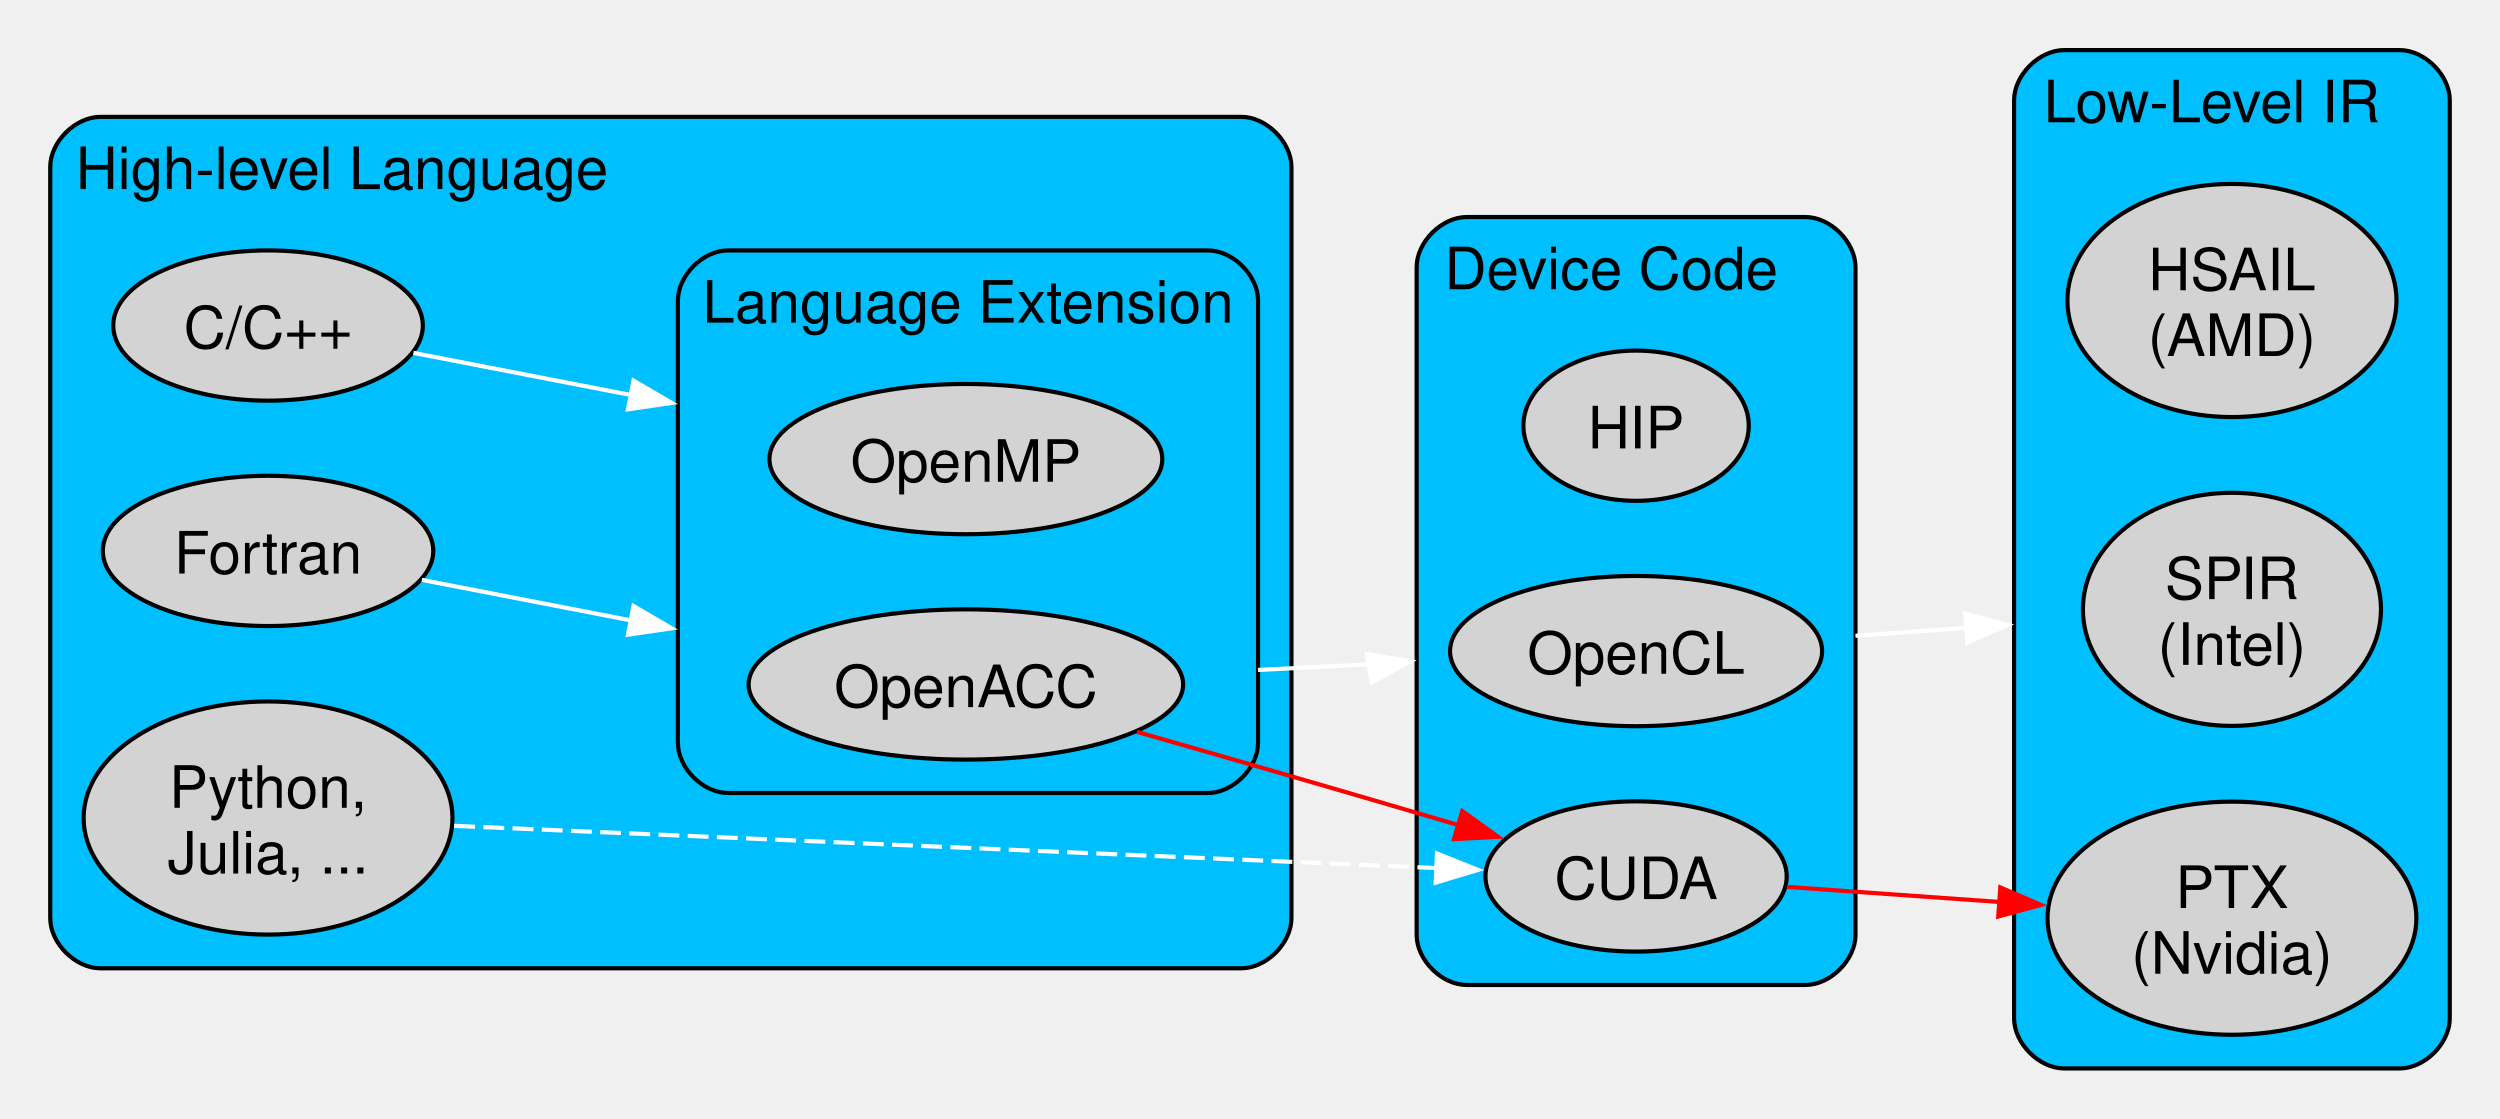
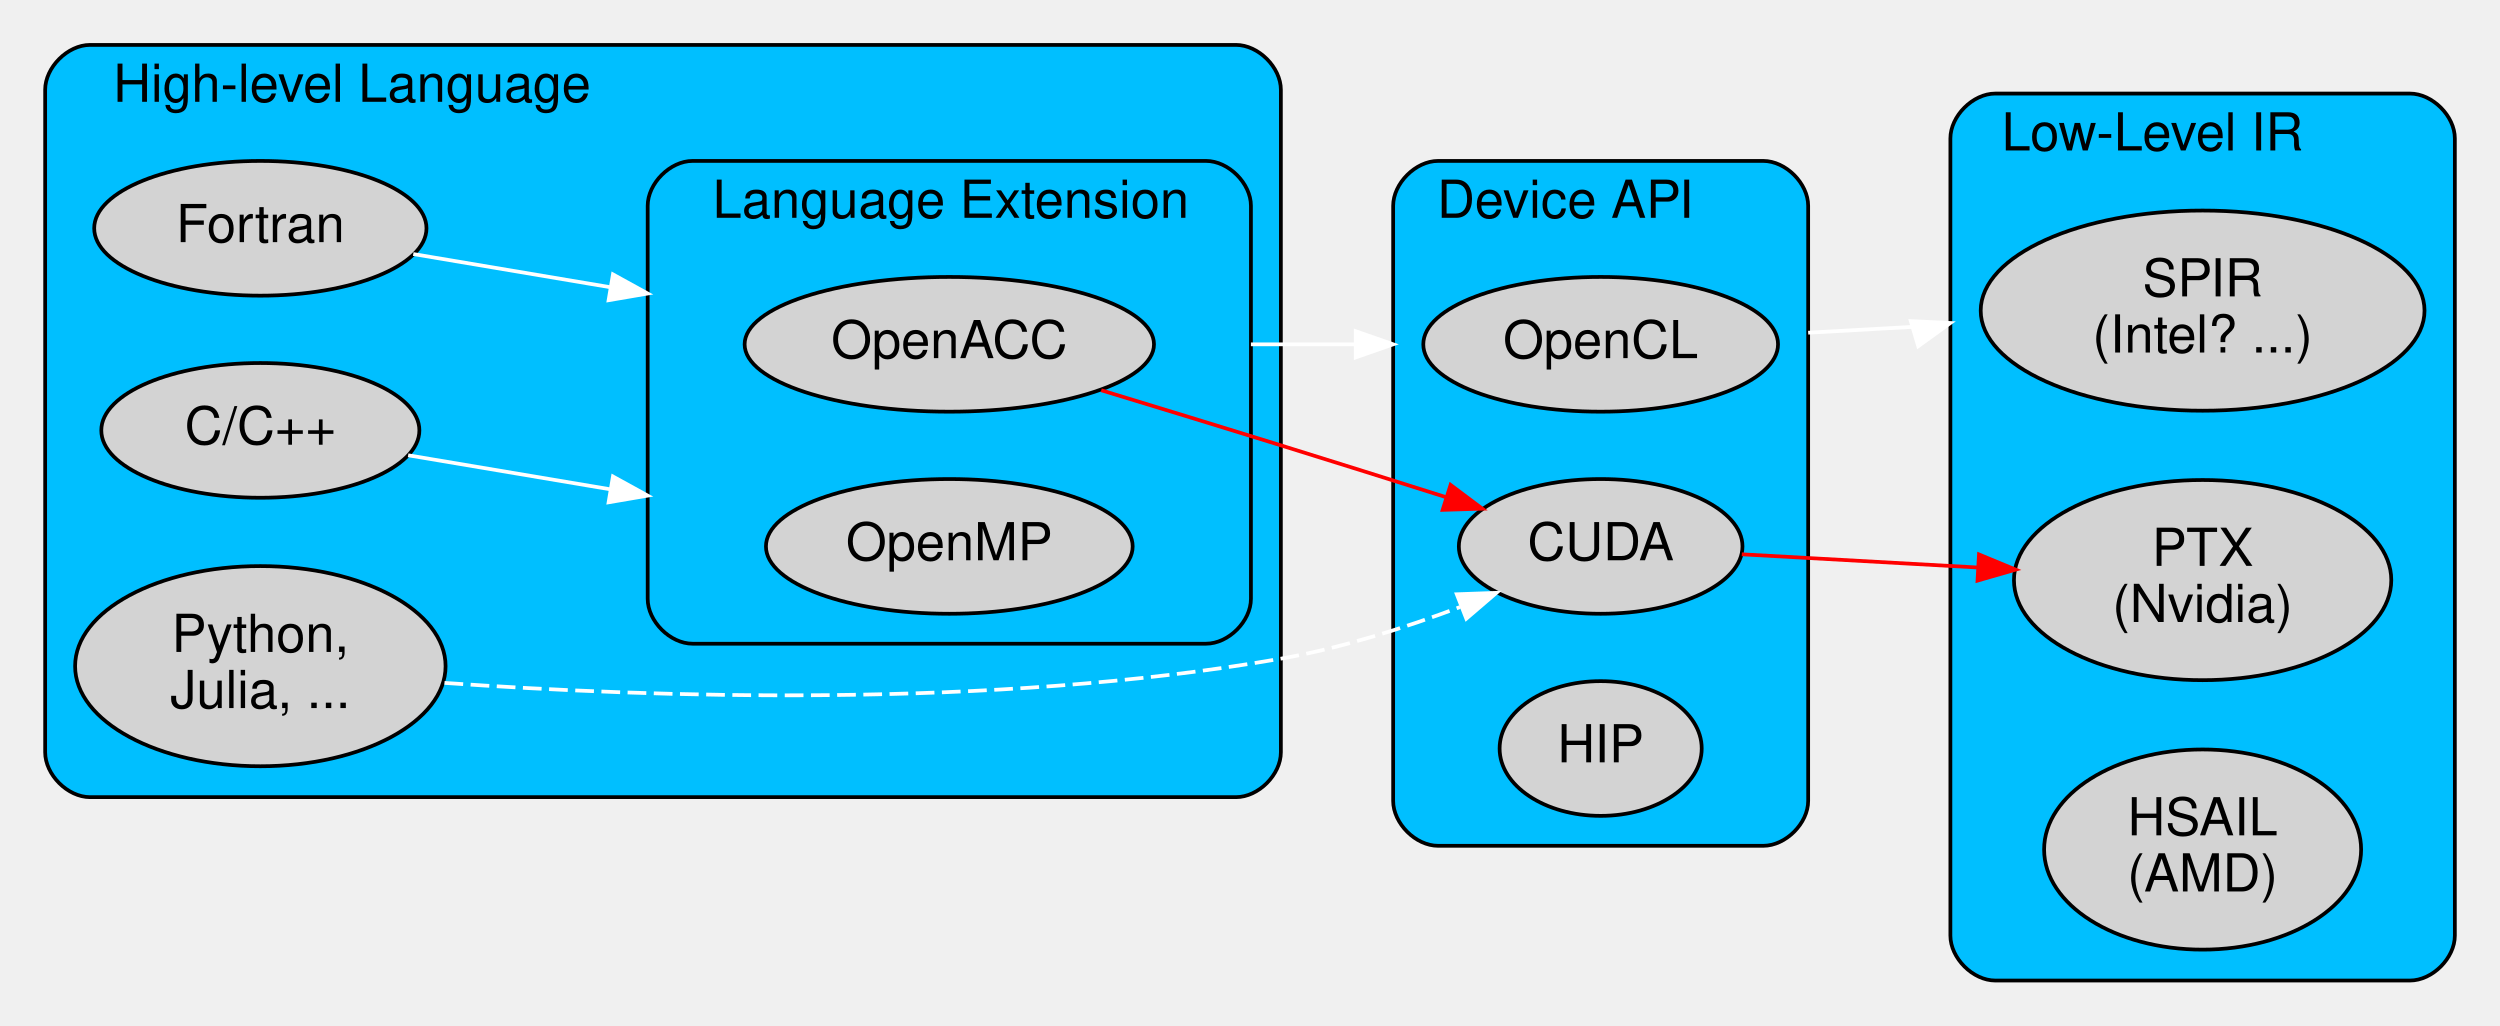
- <svg xmlns="http://www.w3.org/2000/svg" width="599pt" height="268pt" viewBox="0.00 0.00 598.93 268.00">
-   <g id="graph0" class="graph" transform="scale(1 1) rotate(0) translate(4 264)">
+ <svg xmlns="http://www.w3.org/2000/svg" width="668pt" height="274pt" viewBox="0.00 0.00 667.87 274.00">
+   <g id="graph0" class="graph" transform="scale(1 1) rotate(0) translate(4 270)">
+     <g id="clust3" class="cluster">
+       <path fill="#00bfff" stroke="#000000" d="M380.185,-44C380.185,-44 467.077,-44 467.077,-44 473.077,-44 479.077,-50 479.077,-56 479.077,-56 479.077,-215 479.077,-215 479.077,-221 473.077,-227 467.077,-227 467.077,-227 380.185,-227 380.185,-227 374.185,-227 368.185,-221 368.185,-215 368.185,-215 368.185,-56 368.185,-56 368.185,-50 374.185,-44 380.185,-44" />
+       <text text-anchor="middle" x="414.185" y="-211.8" font-family="Helvetica,sans-Serif" font-size="14.00" fill="#000000">Device API</text>
+     </g>
+     <g id="clust4" class="cluster">
+       <path fill="#00bfff" stroke="#000000" d="M529.077,-8C529.077,-8 639.871,-8 639.871,-8 645.871,-8 651.871,-14 651.871,-20 651.871,-20 651.871,-233 651.871,-233 651.871,-239 645.871,-245 639.871,-245 639.871,-245 529.077,-245 529.077,-245 523.077,-245 517.077,-239 517.077,-233 517.077,-233 517.077,-20 517.077,-20 517.077,-14 523.077,-8 529.077,-8" />
+       <text text-anchor="middle" x="571.077" y="-229.8" font-family="Helvetica,sans-Serif" font-size="14.00" fill="#000000">Low-Level IR</text>
+     </g>
    <g id="clust1" class="cluster">
-       <path fill="deepskyblue" stroke="black" d="M20,-32C20,-32 293.39,-32 293.39,-32 299.39,-32 305.39,-38 305.39,-44 305.39,-44 305.39,-224 305.39,-224 305.39,-230 299.39,-236 293.39,-236 293.39,-236 20,-236 20,-236 14,-236 8,-230 8,-224 8,-224 8,-44 8,-44 8,-38 14,-32 20,-32" />
-       <text text-anchor="middle" x="77.88" y="-218.7" font-family="Helvetica,sans-Serif" font-size="14.00">High-level Language</text>
+       <path fill="#00bfff" stroke="#000000" d="M20,-57C20,-57 326.185,-57 326.185,-57 332.185,-57 338.185,-63 338.185,-69 338.185,-69 338.185,-246 338.185,-246 338.185,-252 332.185,-258 326.185,-258 326.185,-258 20,-258 20,-258 14,-258 8,-252 8,-246 8,-246 8,-69 8,-69 8,-63 14,-57 20,-57" />
+       <text text-anchor="middle" x="90" y="-242.8" font-family="Helvetica,sans-Serif" font-size="14.00" fill="#000000">High-level Language</text>
    </g>
    <g id="clust2" class="cluster">
-       <path fill="deepskyblue" stroke="black" d="M170.39,-74C170.39,-74 285.39,-74 285.39,-74 291.39,-74 297.39,-80 297.39,-86 297.39,-86 297.39,-192 297.39,-192 297.39,-198 291.39,-204 285.39,-204 285.39,-204 170.39,-204 170.39,-204 164.39,-204 158.39,-198 158.39,-192 158.39,-192 158.39,-86 158.39,-86 158.39,-80 164.39,-74 170.39,-74" />
-       <text text-anchor="middle" x="227.89" y="-186.7" font-family="Helvetica,sans-Serif" font-size="14.00">Language Extension</text>
-     </g>
-     <g id="clust3" class="cluster">
-       <path fill="deepskyblue" stroke="black" d="M347.39,-28C347.39,-28 428.54,-28 428.54,-28 434.54,-28 440.54,-34 440.54,-40 440.54,-40 440.54,-200 440.54,-200 440.54,-206 434.54,-212 428.54,-212 428.54,-212 347.39,-212 347.39,-212 341.39,-212 335.39,-206 335.39,-200 335.39,-200 335.39,-40 335.39,-40 335.39,-34 341.39,-28 347.39,-28" />
-       <text text-anchor="middle" x="382.01" y="-194.7" font-family="Helvetica,sans-Serif" font-size="14.00">Device Code</text>
-     </g>
-     <g id="clust4" class="cluster">
-       <path fill="deepskyblue" stroke="black" d="M490.54,-8C490.54,-8 570.93,-8 570.93,-8 576.93,-8 582.93,-14 582.93,-20 582.93,-20 582.93,-240 582.93,-240 582.93,-246 576.93,-252 570.93,-252 570.93,-252 490.54,-252 490.54,-252 484.54,-252 478.54,-246 478.54,-240 478.54,-240 478.54,-20 478.54,-20 478.54,-14 484.54,-8 490.54,-8" />
-       <text text-anchor="middle" x="525.92" y="-234.7" font-family="Helvetica,sans-Serif" font-size="14.00">Low-Level IR</text>
+       <path fill="#00bfff" stroke="#000000" d="M180.995,-98C180.995,-98 318.185,-98 318.185,-98 324.185,-98 330.185,-104 330.185,-110 330.185,-110 330.185,-215 330.185,-215 330.185,-221 324.185,-227 318.185,-227 318.185,-227 180.995,-227 180.995,-227 174.995,-227 168.995,-221 168.995,-215 168.995,-215 168.995,-110 168.995,-110 168.995,-104 174.995,-98 180.995,-98" />
+       <text text-anchor="middle" x="249.995" y="-211.8" font-family="Helvetica,sans-Serif" font-size="14.00" fill="#000000">Language Extension</text>
    </g>
    <g id="node1" class="node">
-       <ellipse fill="lightgrey" stroke="black" cx="60.19" cy="-132" rx="39.59" ry="18" />
-       <text text-anchor="middle" x="60.19" y="-126.58" font-family="Helvetica,sans-Serif" font-size="14.00">Fortran</text>
+       <ellipse fill="#d3d3d3" stroke="#000000" cx="65.498" cy="-209" rx="44.393" ry="18" />
+       <text text-anchor="middle" x="65.498" y="-205.3" font-family="Helvetica,sans-Serif" font-size="14.00" fill="#000000">Fortran</text>
    </g>
    <g id="node4" class="node">
-       <ellipse fill="lightgrey" stroke="black" cx="227.39" cy="-100" rx="52.06" ry="18" />
-       <text text-anchor="middle" x="227.39" y="-94.58" font-family="Helvetica,sans-Serif" font-size="14.00">OpenACC</text>
+       <ellipse fill="#d3d3d3" stroke="#000000" cx="249.59" cy="-178" rx="54.691" ry="18" />
+       <text text-anchor="middle" x="249.59" y="-174.3" font-family="Helvetica,sans-Serif" font-size="14.00" fill="#000000">OpenACC</text>
    </g>
    <g id="edge1" class="edge">
-       <path fill="none" stroke="white" d="M97.04,-125.06C111.91,-122.18 129.79,-118.71 147.45,-115.29" />
-       <polygon fill="white" stroke="white" points="147.75,-118.8 156.9,-113.46 146.42,-111.93 147.75,-118.8" />
+       <path fill="none" stroke="#ffffff" d="M106.354,-202.12C122.016,-199.483 140.578,-196.357 159.058,-193.245" />
+       <polygon fill="#ffffff" stroke="#ffffff" points="159.717,-196.683 168.997,-191.571 158.554,-189.781 159.717,-196.683" />
    </g>
    <g id="node2" class="node">
-       <ellipse fill="lightgrey" stroke="black" cx="60.19" cy="-186" rx="37.09" ry="18" />
-       <text text-anchor="middle" x="60.19" y="-180.57" font-family="Helvetica,sans-Serif" font-size="14.00">C/C++</text>
+       <ellipse fill="#d3d3d3" stroke="#000000" cx="65.498" cy="-155" rx="42.494" ry="18" />
+       <text text-anchor="middle" x="65.498" y="-151.3" font-family="Helvetica,sans-Serif" font-size="14.00" fill="#000000">C/C++</text>
    </g>
    <g id="node5" class="node">
-       <ellipse fill="lightgrey" stroke="black" cx="227.39" cy="-154" rx="47.07" ry="18" />
-       <text text-anchor="middle" x="227.39" y="-148.57" font-family="Helvetica,sans-Serif" font-size="14.00">OpenMP</text>
+       <ellipse fill="#d3d3d3" stroke="#000000" cx="249.59" cy="-124" rx="48.993" ry="18" />
+       <text text-anchor="middle" x="249.59" y="-120.3" font-family="Helvetica,sans-Serif" font-size="14.00" fill="#000000">OpenMP</text>
    </g>
    <g id="edge2" class="edge">
-       <path fill="none" stroke="white" d="M95.02,-179.45C110.23,-176.5 128.88,-172.89 147.3,-169.32" />
-       <polygon fill="white" stroke="white" points="147.75,-172.8 156.91,-167.46 146.42,-165.93 147.75,-172.8" />
+       <path fill="none" stroke="#ffffff" d="M104.99,-148.35C120.937,-145.664 140.048,-142.446 159.073,-139.243" />
+       <polygon fill="#ffffff" stroke="#ffffff" points="159.716,-142.684 168.996,-137.571 158.554,-135.781 159.716,-142.684" />
    </g>
    <g id="node3" class="node">
-       <ellipse fill="lightgrey" stroke="black" cx="60.19" cy="-68" rx="44.19" ry="27.93" />
-       <text text-anchor="middle" x="60.19" y="-70.45" font-family="Helvetica,sans-Serif" font-size="14.00">Python,</text>
-       <text text-anchor="middle" x="60.19" y="-54.7" font-family="Helvetica,sans-Serif" font-size="14.00">Julia, ...</text>
+       <ellipse fill="#d3d3d3" stroke="#000000" cx="65.498" cy="-92" rx="49.495" ry="26.741" />
+       <text text-anchor="middle" x="65.498" y="-95.8" font-family="Helvetica,sans-Serif" font-size="14.00" fill="#000000">Python,</text>
+       <text text-anchor="middle" x="65.498" y="-80.8" font-family="Helvetica,sans-Serif" font-size="14.00" fill="#000000">Julia, ...</text>
    </g>
    <g id="node6" class="node">
-       <ellipse fill="lightgrey" stroke="black" cx="387.97" cy="-54" rx="36.09" ry="18" />
-       <text text-anchor="middle" x="387.97" y="-48.58" font-family="Helvetica,sans-Serif" font-size="14.00">CUDA</text>
+       <ellipse fill="#d3d3d3" stroke="#000000" cx="423.631" cy="-124" rx="37.894" ry="18" />
+       <text text-anchor="middle" x="423.631" y="-120.3" font-family="Helvetica,sans-Serif" font-size="14.00" fill="#000000">CUDA</text>
    </g>
    <g id="edge3" class="edge">
-       <path fill="none" stroke="white" stroke-dasharray="5,2" d="M104.79,-66.13C166.16,-63.49 277.54,-58.7 340.45,-56" />
-       <polygon fill="white" stroke="white" points="340.26,-59.51 350.1,-55.58 339.96,-52.52 340.26,-59.51" />
+       <path fill="none" stroke="#ffffff" stroke-dasharray="5,2" d="M114.699,-87.531C169.642,-83.656 260.995,-80.552 338.185,-94 354.294,-96.806 371.416,-102.284 386.07,-107.799" />
+       <polygon fill="#ffffff" stroke="#ffffff" points="385.189,-111.213 395.777,-111.591 387.736,-104.692 385.189,-111.213" />
    </g>
    <g id="edge5" class="edge">
-       <path fill="none" stroke="red" d="M268.37,-88.64C280.29,-85.24 293.37,-81.48 305.39,-78 318.44,-74.22 332.65,-70.05 345.5,-66.27" />
-       <polygon fill="red" stroke="red" points="346.32,-69.67 354.93,-63.49 344.35,-62.96 346.32,-69.67" />
+       <path fill="none" stroke="#ff0000" d="M290.194,-165.721C305.275,-161.135 322.521,-155.862 338.185,-151 352.533,-146.547 368.214,-141.612 382.18,-137.192" />
+       <polygon fill="#ff0000" stroke="#ff0000" points="383.529,-140.436 392.004,-134.079 381.414,-133.763 383.529,-140.436" />
    </g>
    <g id="node7" class="node">
-       <ellipse fill="lightgrey" stroke="black" cx="387.97" cy="-108" rx="44.58" ry="18" />
-       <text text-anchor="middle" x="387.97" y="-102.58" font-family="Helvetica,sans-Serif" font-size="14.00">OpenCL</text>
+       <ellipse fill="#d3d3d3" stroke="#000000" cx="423.631" cy="-178" rx="47.392" ry="18" />
+       <text text-anchor="middle" x="423.631" y="-174.3" font-family="Helvetica,sans-Serif" font-size="14.00" fill="#000000">OpenCL</text>
    </g>
    <g id="edge4" class="edge">
-       <path fill="none" stroke="white" d="M297.38,-103.48C308.95,-104.06 320.82,-104.66 331.97,-105.23" />
-       <polygon fill="white" stroke="white" points="323.45,-107.33 333.9,-105.55 324.62,-100.43 323.45,-107.33" />
+       <path fill="none" stroke="#ffffff" d="M330.182,-178C342.225,-178 354.433,-178 365.877,-178" />
+       <polygon fill="#ffffff" stroke="#ffffff" points="358.185,-181.5 368.185,-178 358.185,-174.5 358.185,-181.5" />
    </g>
    <g id="node9" class="node">
-       <ellipse fill="lightgrey" stroke="black" cx="530.74" cy="-44" rx="44.19" ry="27.93" />
-       <text text-anchor="middle" x="530.74" y="-46.45" font-family="Helvetica,sans-Serif" font-size="14.00">PTX</text>
-       <text text-anchor="middle" x="530.74" y="-30.7" font-family="Helvetica,sans-Serif" font-size="14.00">(Nvidia)</text>
+       <ellipse fill="#d3d3d3" stroke="#000000" cx="584.474" cy="-115" rx="50.41" ry="26.741" />
+       <text text-anchor="middle" x="584.474" y="-118.8" font-family="Helvetica,sans-Serif" font-size="14.00" fill="#000000">PTX</text>
+       <text text-anchor="middle" x="584.474" y="-103.8" font-family="Helvetica,sans-Serif" font-size="14.00" fill="#000000">(Nvidia)</text>
    </g>
    <g id="edge6" class="edge">
-       <path fill="none" stroke="red" d="M424.12,-51.5C439.62,-50.4 458.19,-49.08 475.41,-47.86" />
-       <polygon fill="red" stroke="red" points="475.24,-51.38 484.97,-47.18 474.75,-44.4 475.24,-51.38" />
+       <path fill="none" stroke="#ff0000" d="M461.341,-121.89C480.093,-120.841 503.209,-119.547 524.33,-118.365" />
+       <polygon fill="#ff0000" stroke="#ff0000" points="524.721,-121.849 534.509,-117.796 524.329,-114.86 524.721,-121.849" />
    </g>
    <g id="node10" class="node">
-       <ellipse fill="lightgrey" stroke="black" cx="530.74" cy="-118" rx="35.71" ry="27.93" />
-       <text text-anchor="middle" x="530.74" y="-120.45" font-family="Helvetica,sans-Serif" font-size="14.00">SPIR</text>
-       <text text-anchor="middle" x="530.74" y="-104.7" font-family="Helvetica,sans-Serif" font-size="14.00">(Intel)</text>
+       <ellipse fill="#d3d3d3" stroke="#000000" cx="584.474" cy="-187" rx="59.294" ry="26.741" />
+       <text text-anchor="middle" x="584.474" y="-190.8" font-family="Helvetica,sans-Serif" font-size="14.00" fill="#000000">SPIR</text>
+       <text text-anchor="middle" x="584.474" y="-175.8" font-family="Helvetica,sans-Serif" font-size="14.00" fill="#000000">(Intel? ...)</text>
    </g>
    <g id="edge7" class="edge">
-       <path fill="none" stroke="white" d="M440.54,-111.66C449.26,-112.28 458.39,-112.93 467.35,-113.57" />
-       <polygon fill="white" stroke="white" points="466.81,-117.04 477.03,-114.26 467.31,-110.06 466.81,-117.04" />
+       <path fill="none" stroke="#ffffff" d="M479.074,-181.102C490.693,-181.752 503.084,-182.446 515.136,-183.12" />
+       <polygon fill="#ffffff" stroke="#ffffff" points="506.494,-184.204 517.077,-183.697 508.487,-177.494 506.494,-184.204" />
    </g>
    <g id="node8" class="node">
-       <ellipse fill="lightgrey" stroke="black" cx="387.97" cy="-162" rx="27" ry="18" />
-       <text text-anchor="middle" x="387.97" y="-156.57" font-family="Helvetica,sans-Serif" font-size="14.00">HIP</text>
+       <ellipse fill="#d3d3d3" stroke="#000000" cx="423.631" cy="-70" rx="27" ry="18" />
+       <text text-anchor="middle" x="423.631" y="-66.3" font-family="Helvetica,sans-Serif" font-size="14.00" fill="#000000">HIP</text>
    </g>
    <g id="node11" class="node">
-       <ellipse fill="lightgrey" stroke="black" cx="530.74" cy="-192" rx="39.42" ry="27.93" />
-       <text text-anchor="middle" x="530.74" y="-194.45" font-family="Helvetica,sans-Serif" font-size="14.00">HSAIL</text>
-       <text text-anchor="middle" x="530.74" y="-178.7" font-family="Helvetica,sans-Serif" font-size="14.00">(AMD)</text>
+       <ellipse fill="#d3d3d3" stroke="#000000" cx="584.474" cy="-43" rx="42.353" ry="26.741" />
+       <text text-anchor="middle" x="584.474" y="-46.8" font-family="Helvetica,sans-Serif" font-size="14.00" fill="#000000">HSAIL</text>
+       <text text-anchor="middle" x="584.474" y="-31.8" font-family="Helvetica,sans-Serif" font-size="14.00" fill="#000000">(AMD)</text>
    </g>
  </g>
</svg>
